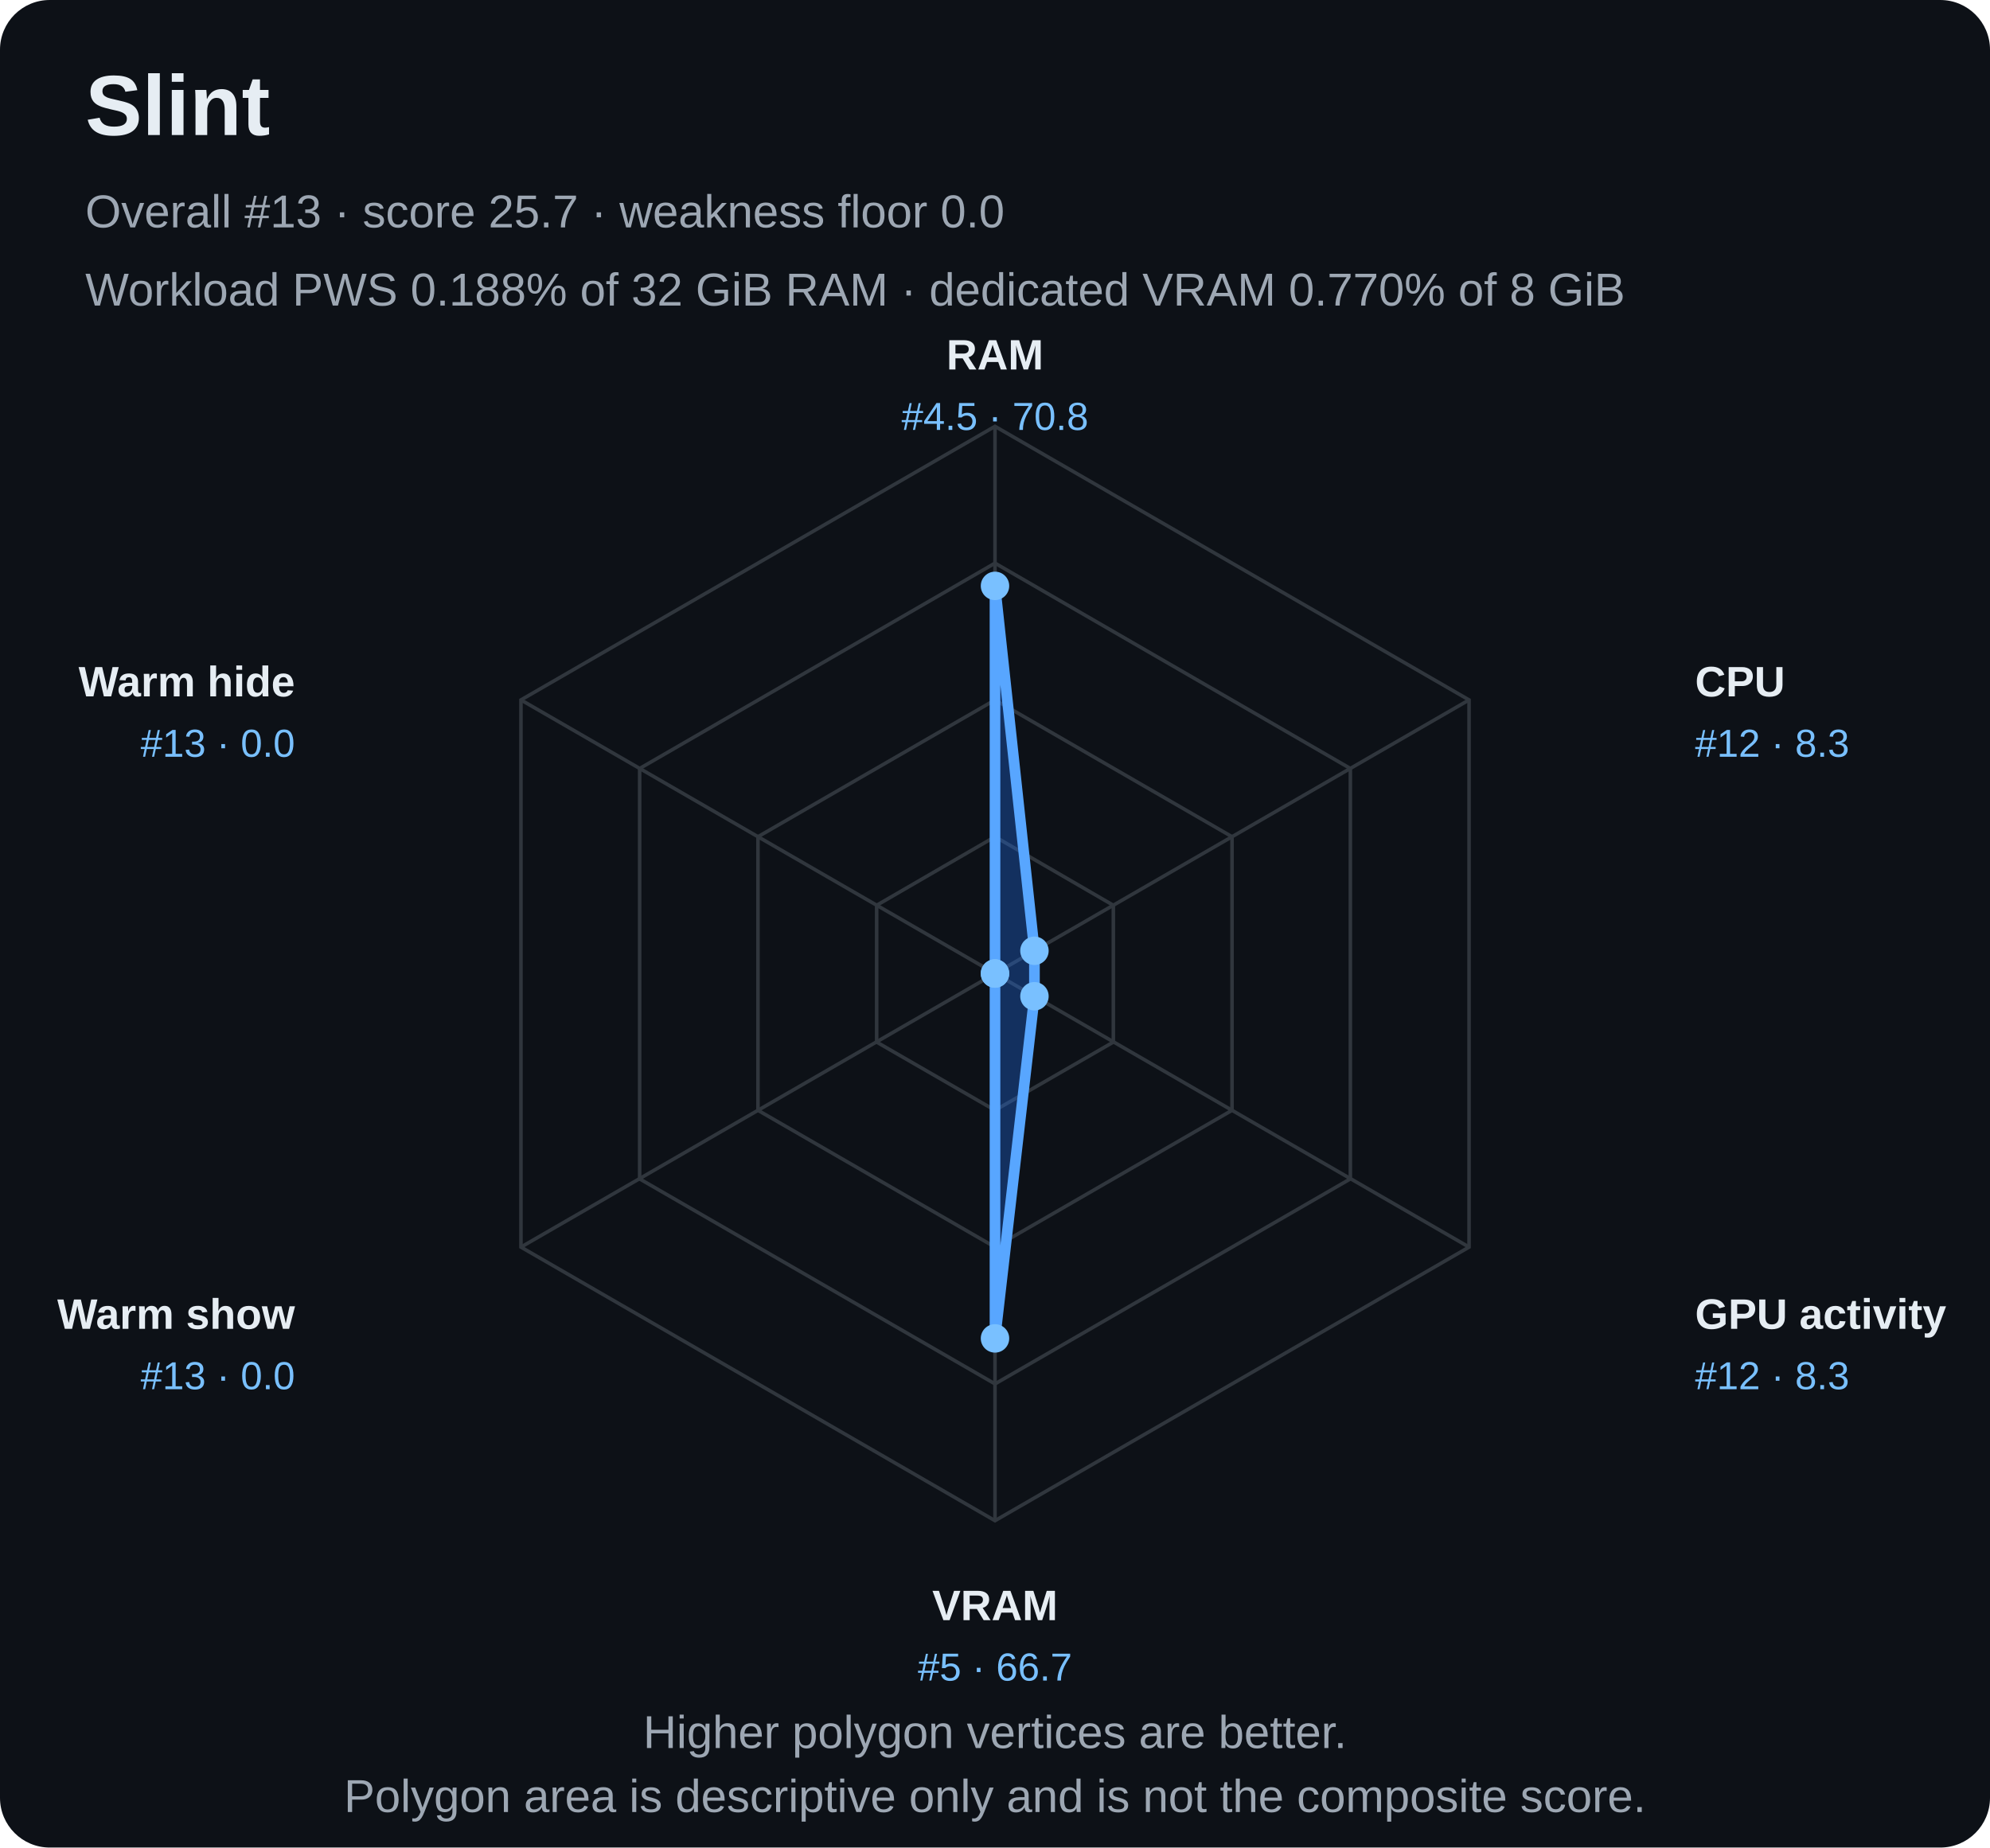
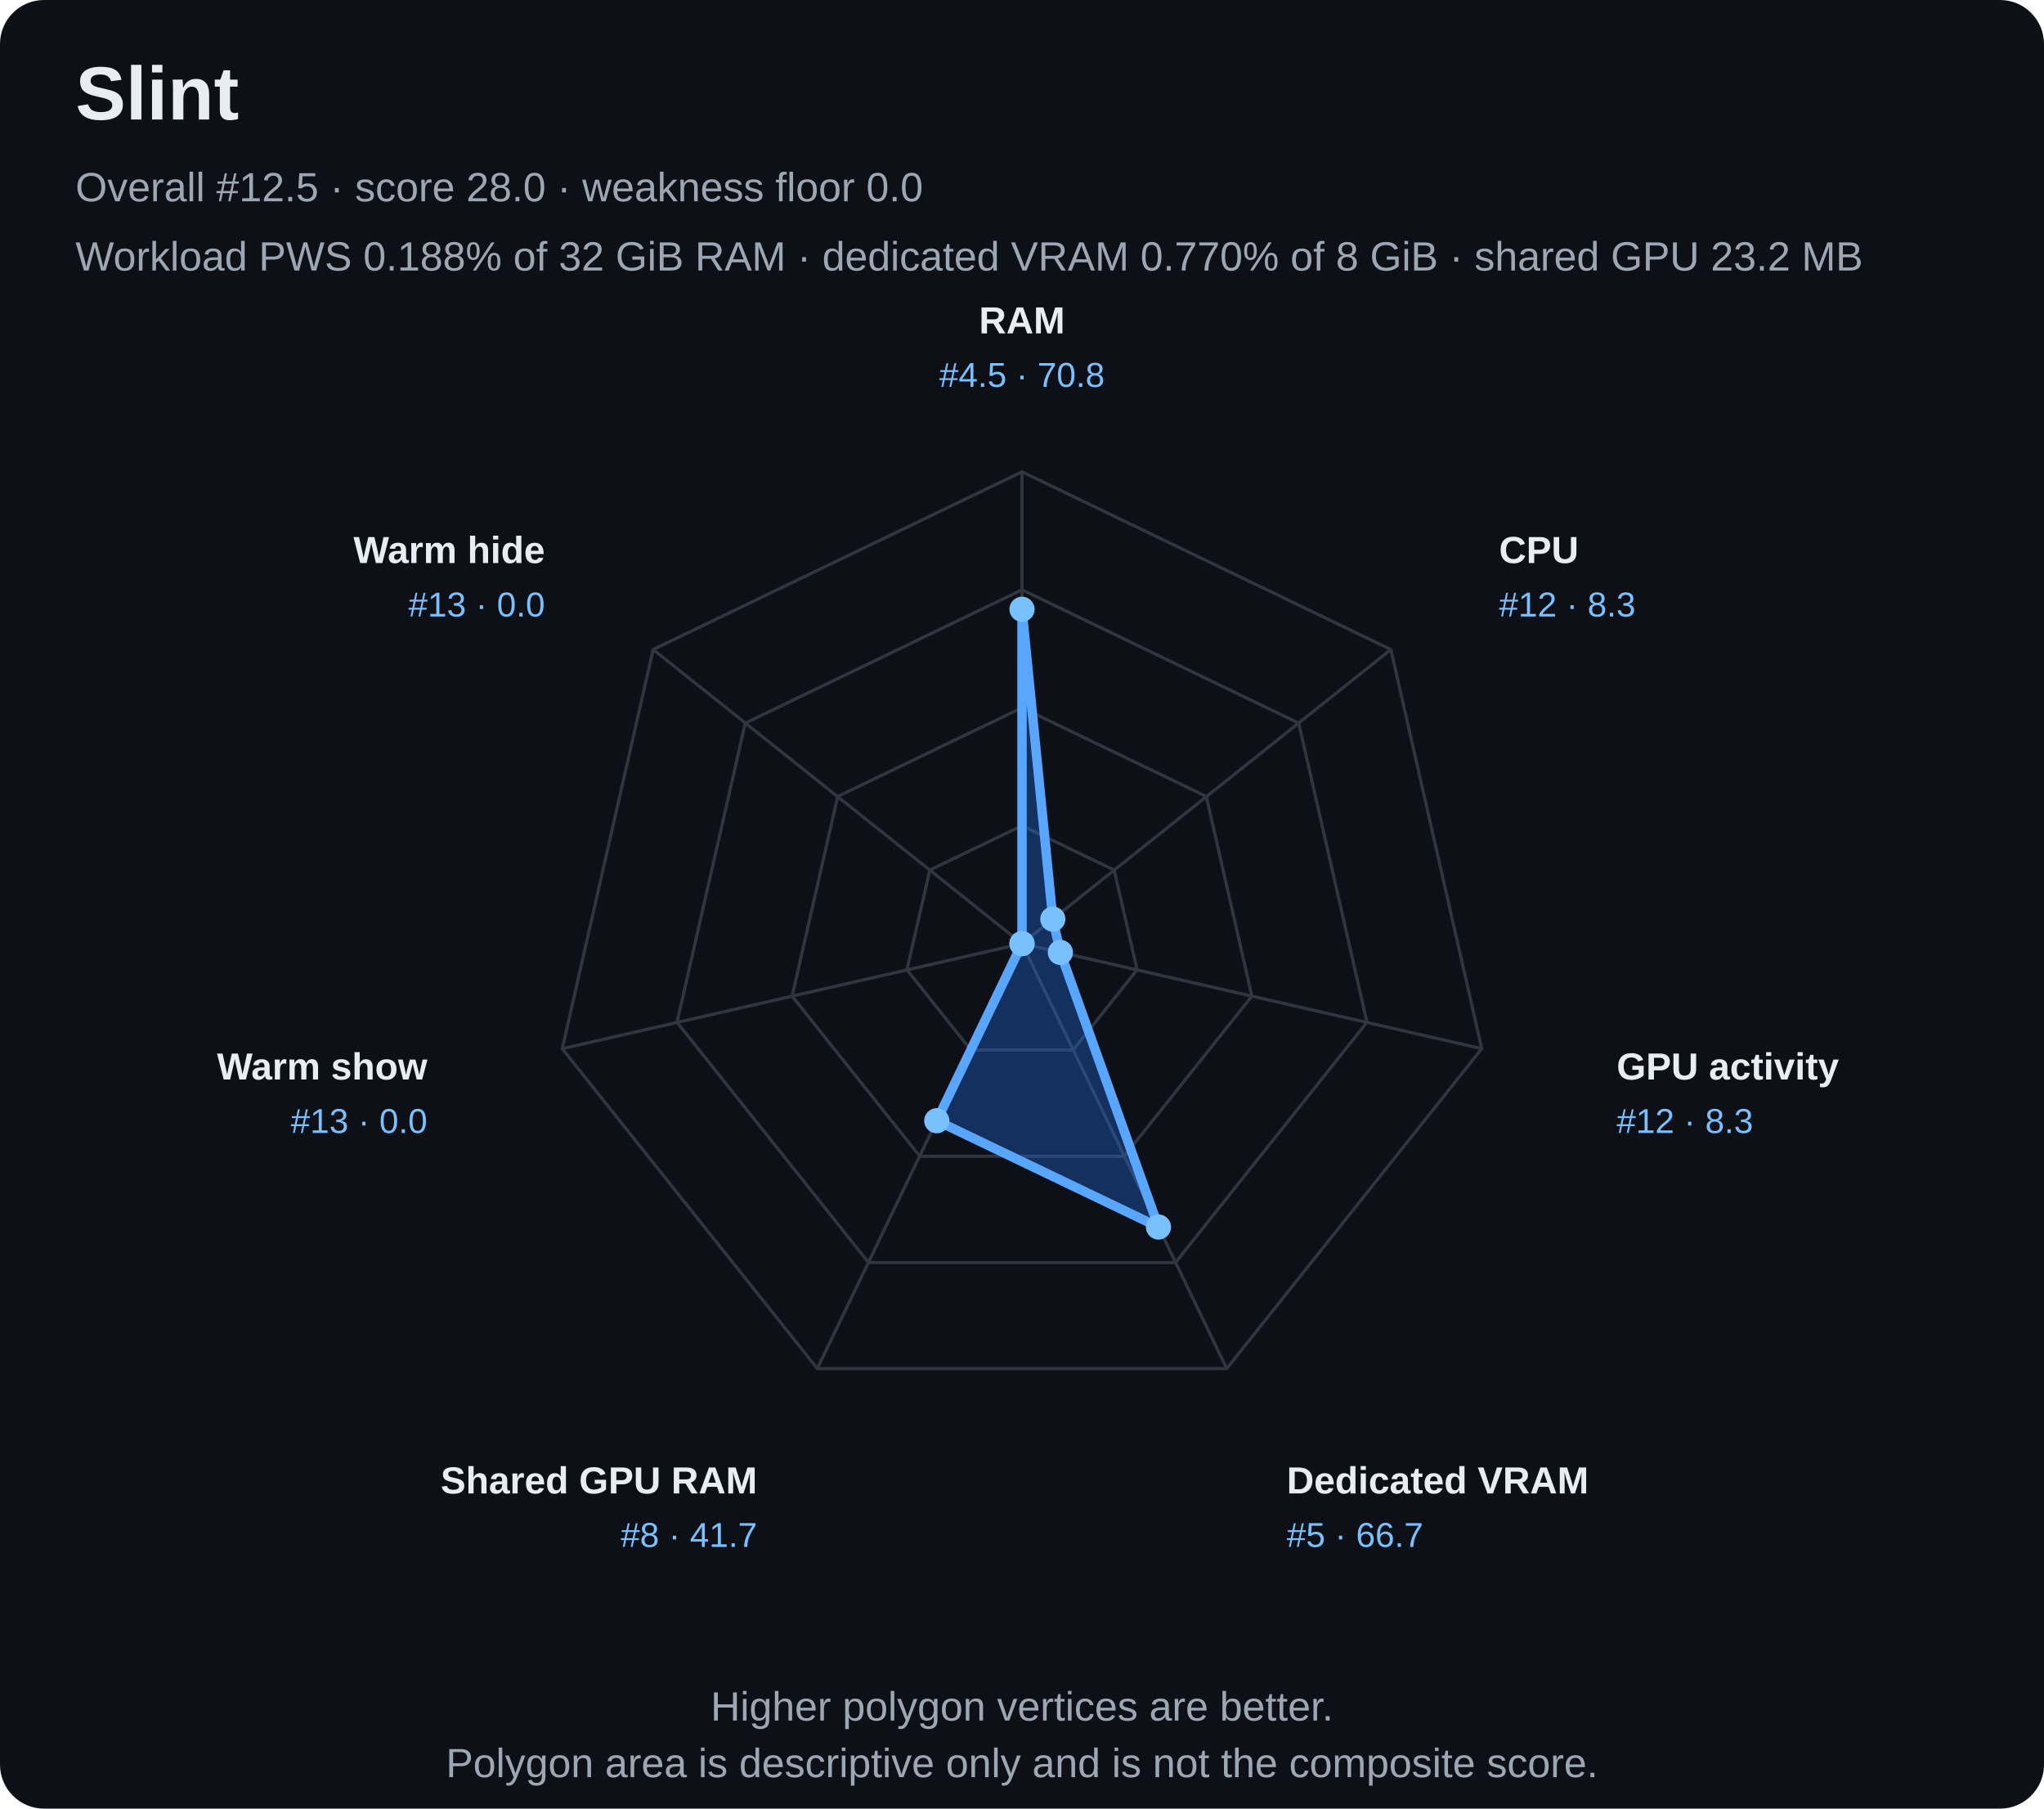
- <svg xmlns="http://www.w3.org/2000/svg" width="560" height="520" viewBox="0 0 560 520" role="img" aria-labelledby="title desc">
+ <svg xmlns="http://www.w3.org/2000/svg" width="650" height="575" viewBox="0 0 650 575" role="img" aria-labelledby="title desc">
  <style>text{font-family:"Segoe UI",Arial,sans-serif;fill:#e6edf3}.title{font-size:24px;font-weight:700}.sub{font-size:13px;fill:#9da7b3}.axis{font-size:12px;font-weight:700}.value{font-size:11px;fill:#79c0ff}.ring{fill:none;stroke:#30363d;stroke-width:1}.spoke{stroke:#30363d;stroke-width:1}.shape{fill:#1f6feb;fill-opacity:.34;stroke:#58a6ff;stroke-width:3}.dot{fill:#79c0ff}</style>
-   <rect width="560" height="520" rx="14" fill="#0d1117" />
+   <rect width="650" height="575" rx="14" fill="#0d1117" />
  <text class="title" x="24" y="38">Slint</text>
-   <text class="sub" x="24" y="64">Overall #13 · score 25.7 · weakness floor 0.0</text>
-   <text class="sub" x="24" y="86">Workload PWS 0.188% of 32 GiB RAM · dedicated VRAM 0.770% of 8 GiB</text>
-   <polygon class="ring" points="280.0,235.5 313.3,254.8 313.3,293.3 280.0,312.5 246.7,293.3 246.7,254.8" />
-   <polygon class="ring" points="280.0,197.0 346.7,235.5 346.7,312.5 280.0,351.0 213.3,312.5 213.3,235.5" />
-   <polygon class="ring" points="280.0,158.5 380.0,216.3 380.0,331.8 280.0,389.5 180.0,331.8 180.0,216.3" />
-   <polygon class="ring" points="280.0,120.0 413.4,197.0 413.4,351.0 280.0,428.0 146.6,351.0 146.6,197.0" />
-   <line class="spoke" x1="280" y1="274" x2="280.0" y2="120.0" />
-   <line class="spoke" x1="280" y1="274" x2="413.4" y2="197.0" />
-   <line class="spoke" x1="280" y1="274" x2="413.4" y2="351.0" />
-   <line class="spoke" x1="280" y1="274" x2="280.0" y2="428.0" />
-   <line class="spoke" x1="280" y1="274" x2="146.6" y2="351.0" />
-   <line class="spoke" x1="280" y1="274" x2="146.6" y2="197.0" />
-   <polygon class="shape" points="280.0,164.9 291.1,267.6 291.1,280.4 280.0,376.7 280.0,274.0 280.0,274.0" />
-   <circle class="dot" cx="280.0" cy="164.9" r="4" />
-   <circle class="dot" cx="291.1" cy="267.6" r="4" />
-   <circle class="dot" cx="291.1" cy="280.4" r="4" />
-   <circle class="dot" cx="280.0" cy="376.7" r="4" />
-   <circle class="dot" cx="280.0" cy="274.0" r="4" />
-   <circle class="dot" cx="280.0" cy="274.0" r="4" />
-   <text class="axis" x="280" y="104" text-anchor="middle">RAM</text>
-   <text class="value" x="280" y="121" text-anchor="middle">#4.5 · 70.8</text>
-   <text class="axis" x="477" y="196" text-anchor="start">CPU</text>
-   <text class="value" x="477" y="213" text-anchor="start">#12 · 8.3</text>
-   <text class="axis" x="477" y="374" text-anchor="start">GPU activity</text>
-   <text class="value" x="477" y="391" text-anchor="start">#12 · 8.3</text>
-   <text class="axis" x="280" y="456" text-anchor="middle">VRAM</text>
-   <text class="value" x="280" y="473" text-anchor="middle">#5 · 66.7</text>
-   <text class="axis" x="83" y="374" text-anchor="end">Warm show</text>
-   <text class="value" x="83" y="391" text-anchor="end">#13 · 0.0</text>
-   <text class="axis" x="83" y="196" text-anchor="end">Warm hide</text>
-   <text class="value" x="83" y="213" text-anchor="end">#13 · 0.0</text>
-   <text class="sub" x="280" y="492" text-anchor="middle">Higher polygon vertices are better.</text>
-   <text class="sub" x="280" y="510" text-anchor="middle">Polygon area is descriptive only and is not the composite score.</text>
+   <text class="sub" x="24" y="64">Overall #12.5 · score 28.0 · weakness floor 0.0</text>
+   <text class="sub" x="24" y="86">Workload PWS 0.188% of 32 GiB RAM · dedicated VRAM 0.770% of 8 GiB · shared GPU 23.2 MB</text>
+   <polygon class="ring" points="325.0,262.5 354.3,276.6 361.6,308.3 341.3,333.8 308.7,333.8 288.4,308.3 295.7,276.6" />
+   <polygon class="ring" points="325.0,225.0 383.6,253.2 398.1,316.7 357.5,367.6 292.5,367.6 251.9,316.7 266.4,253.2" />
+   <polygon class="ring" points="325.0,187.5 413.0,229.9 434.7,325.0 373.8,401.4 276.2,401.4 215.3,325.0 237.0,229.9" />
+   <polygon class="ring" points="325.0,150.0 442.3,206.5 471.2,333.4 390.1,435.1 259.9,435.1 178.8,333.4 207.7,206.5" />
+   <line class="spoke" x1="325" y1="300" x2="325.0" y2="150.0" />
+   <line class="spoke" x1="325" y1="300" x2="442.3" y2="206.5" />
+   <line class="spoke" x1="325" y1="300" x2="471.2" y2="333.4" />
+   <line class="spoke" x1="325" y1="300" x2="390.1" y2="435.1" />
+   <line class="spoke" x1="325" y1="300" x2="259.9" y2="435.1" />
+   <line class="spoke" x1="325" y1="300" x2="178.8" y2="333.4" />
+   <line class="spoke" x1="325" y1="300" x2="207.7" y2="206.5" />
+   <polygon class="shape" points="325.0,193.7 334.8,292.2 337.2,302.8 368.4,390.1 297.9,356.3 325.0,300.0 325.0,300.0" />
+   <circle class="dot" cx="325.0" cy="193.7" r="4" />
+   <circle class="dot" cx="334.8" cy="292.2" r="4" />
+   <circle class="dot" cx="337.2" cy="302.8" r="4" />
+   <circle class="dot" cx="368.4" cy="390.1" r="4" />
+   <circle class="dot" cx="297.9" cy="356.3" r="4" />
+   <circle class="dot" cx="325.0" cy="300.0" r="4" />
+   <circle class="dot" cx="325.0" cy="300.0" r="4" />
+   <text class="axis" x="325.0" y="106.0" text-anchor="middle">RAM</text>
+   <text class="value" x="325.0" y="123.0" text-anchor="middle">#4.5 · 70.8</text>
+   <text class="axis" x="476.7" y="179.0" text-anchor="start">CPU</text>
+   <text class="value" x="476.7" y="196.0" text-anchor="start">#12 · 8.3</text>
+   <text class="axis" x="514.1" y="343.2" text-anchor="start">GPU activity</text>
+   <text class="value" x="514.1" y="360.2" text-anchor="start">#12 · 8.3</text>
+   <text class="axis" x="409.2" y="474.8" text-anchor="start">Dedicated VRAM</text>
+   <text class="value" x="409.2" y="491.8" text-anchor="start">#5 · 66.7</text>
+   <text class="axis" x="240.8" y="474.8" text-anchor="end">Shared GPU RAM</text>
+   <text class="value" x="240.8" y="491.8" text-anchor="end">#8 · 41.7</text>
+   <text class="axis" x="135.9" y="343.2" text-anchor="end">Warm show</text>
+   <text class="value" x="135.9" y="360.2" text-anchor="end">#13 · 0.0</text>
+   <text class="axis" x="173.3" y="179.0" text-anchor="end">Warm hide</text>
+   <text class="value" x="173.3" y="196.0" text-anchor="end">#13 · 0.0</text>
+   <text class="sub" x="325" y="547" text-anchor="middle">Higher polygon vertices are better.</text>
+   <text class="sub" x="325" y="565" text-anchor="middle">Polygon area is descriptive only and is not the composite score.</text>
</svg>
